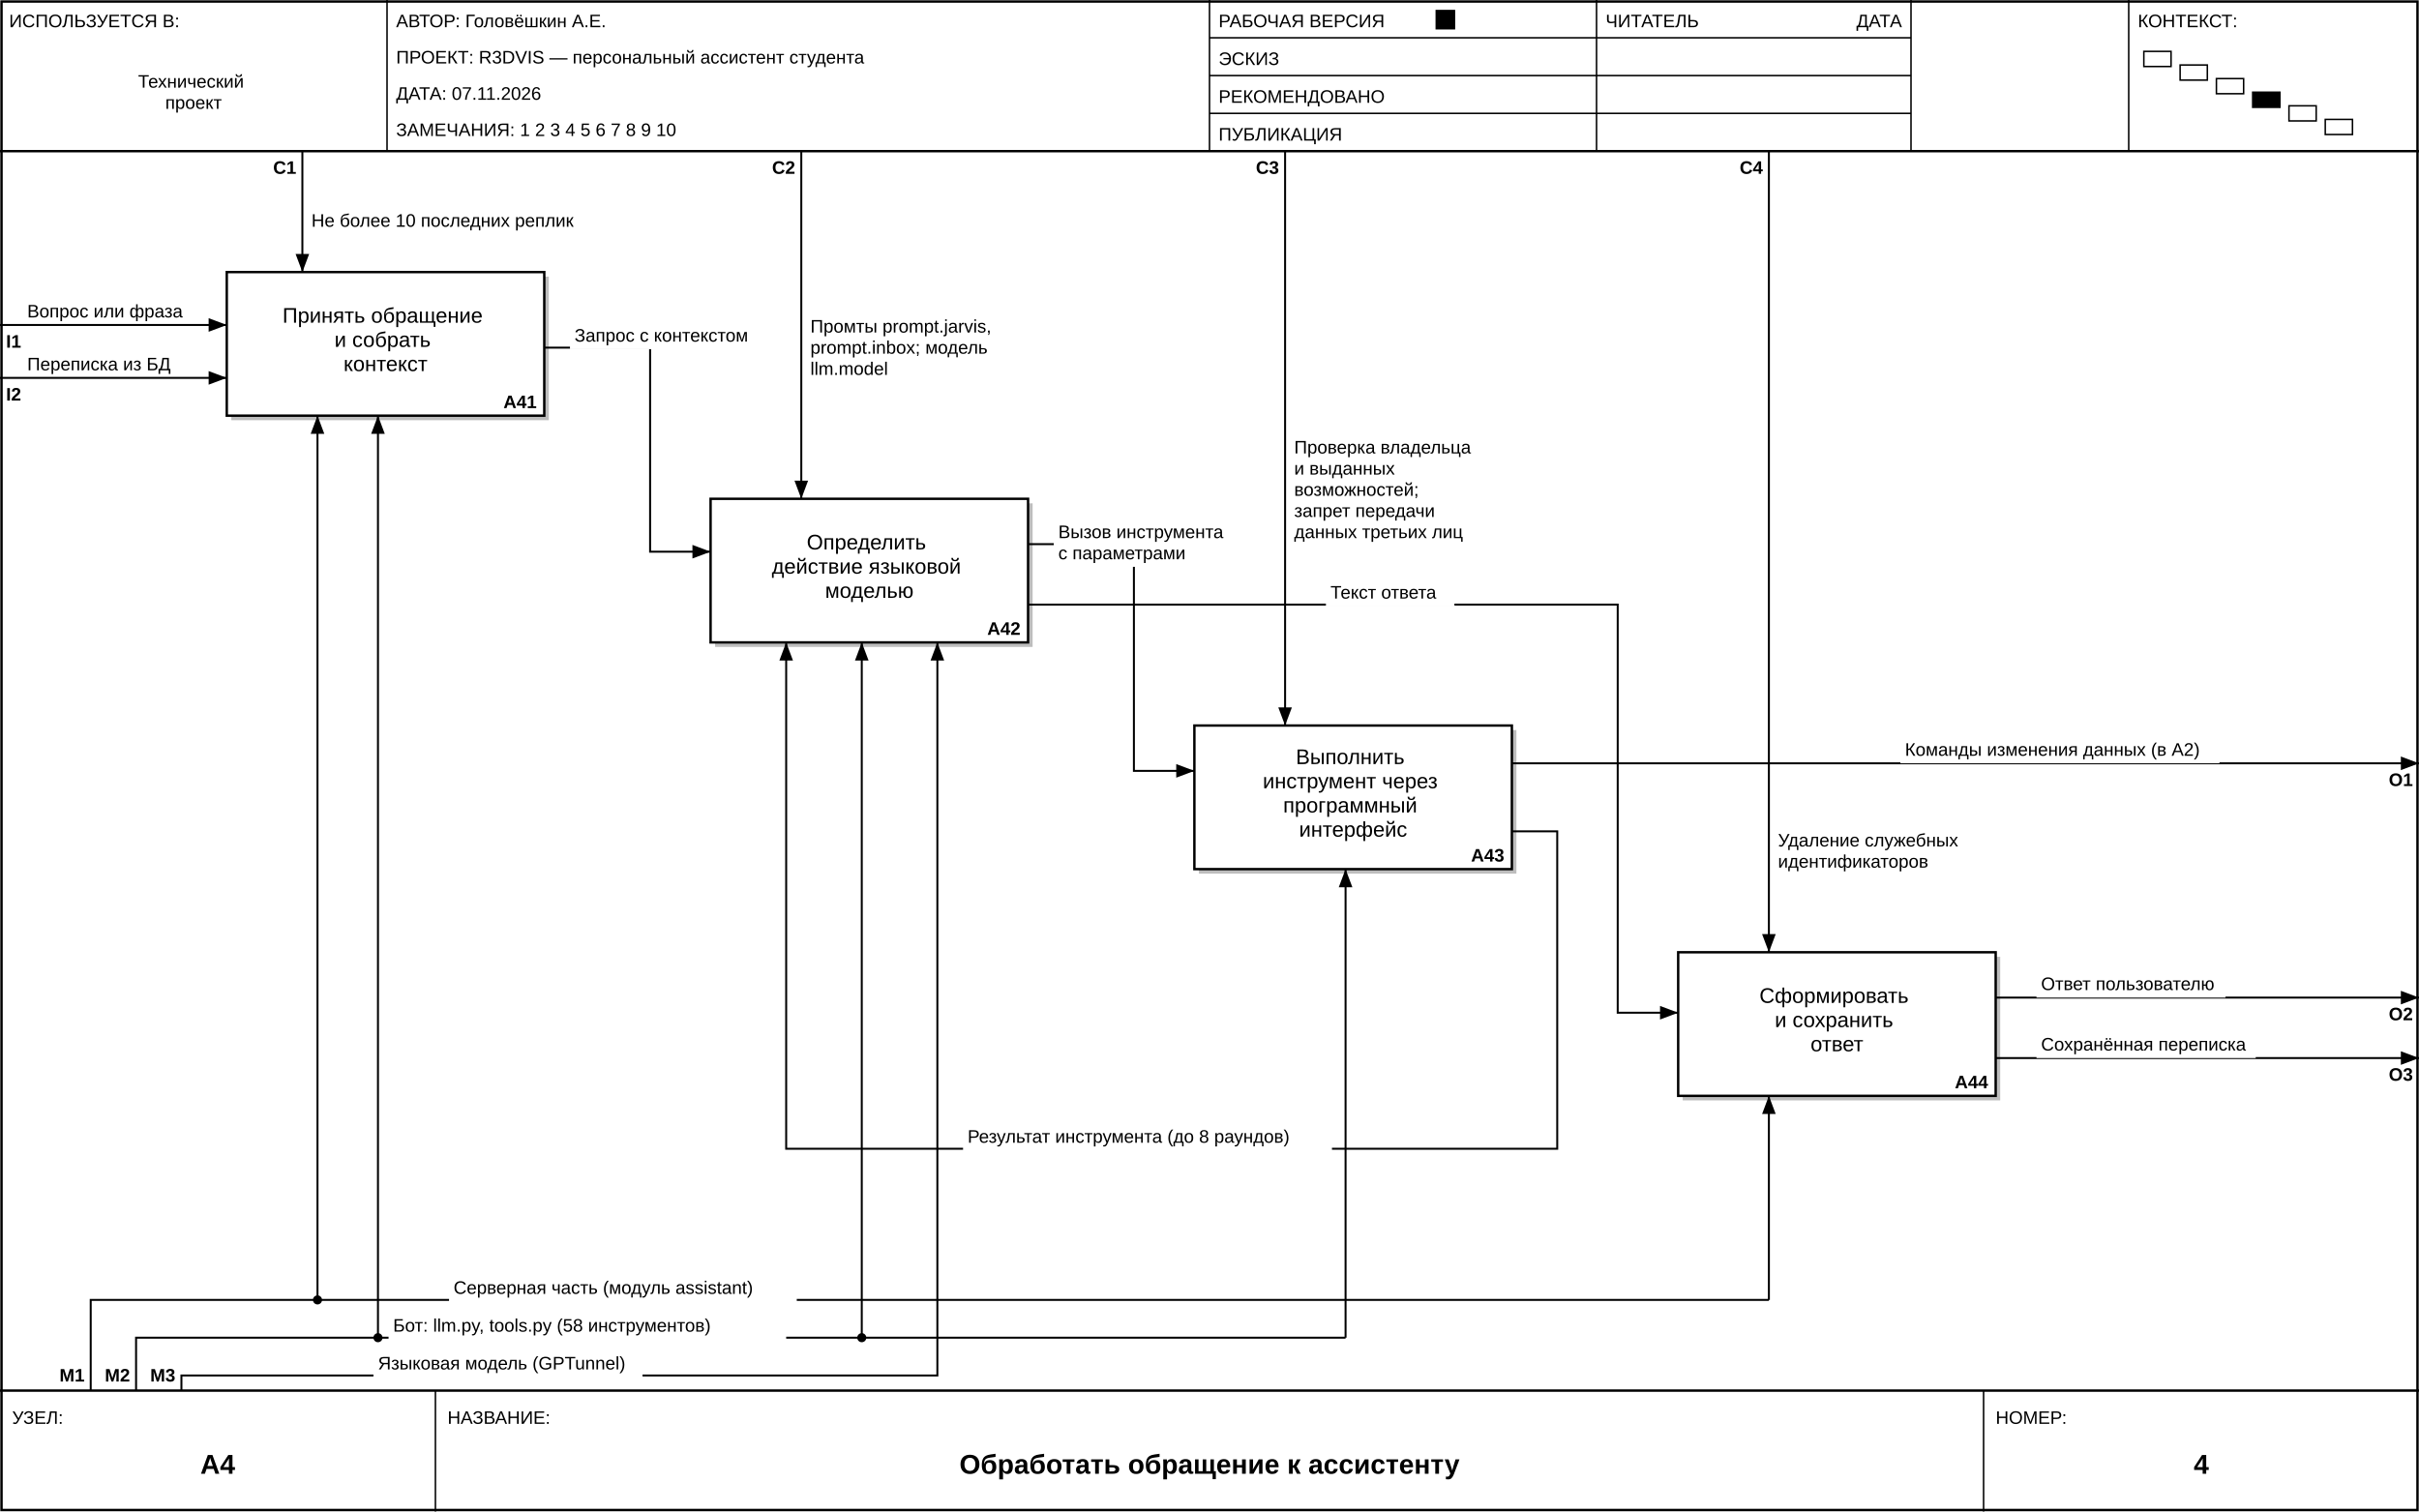
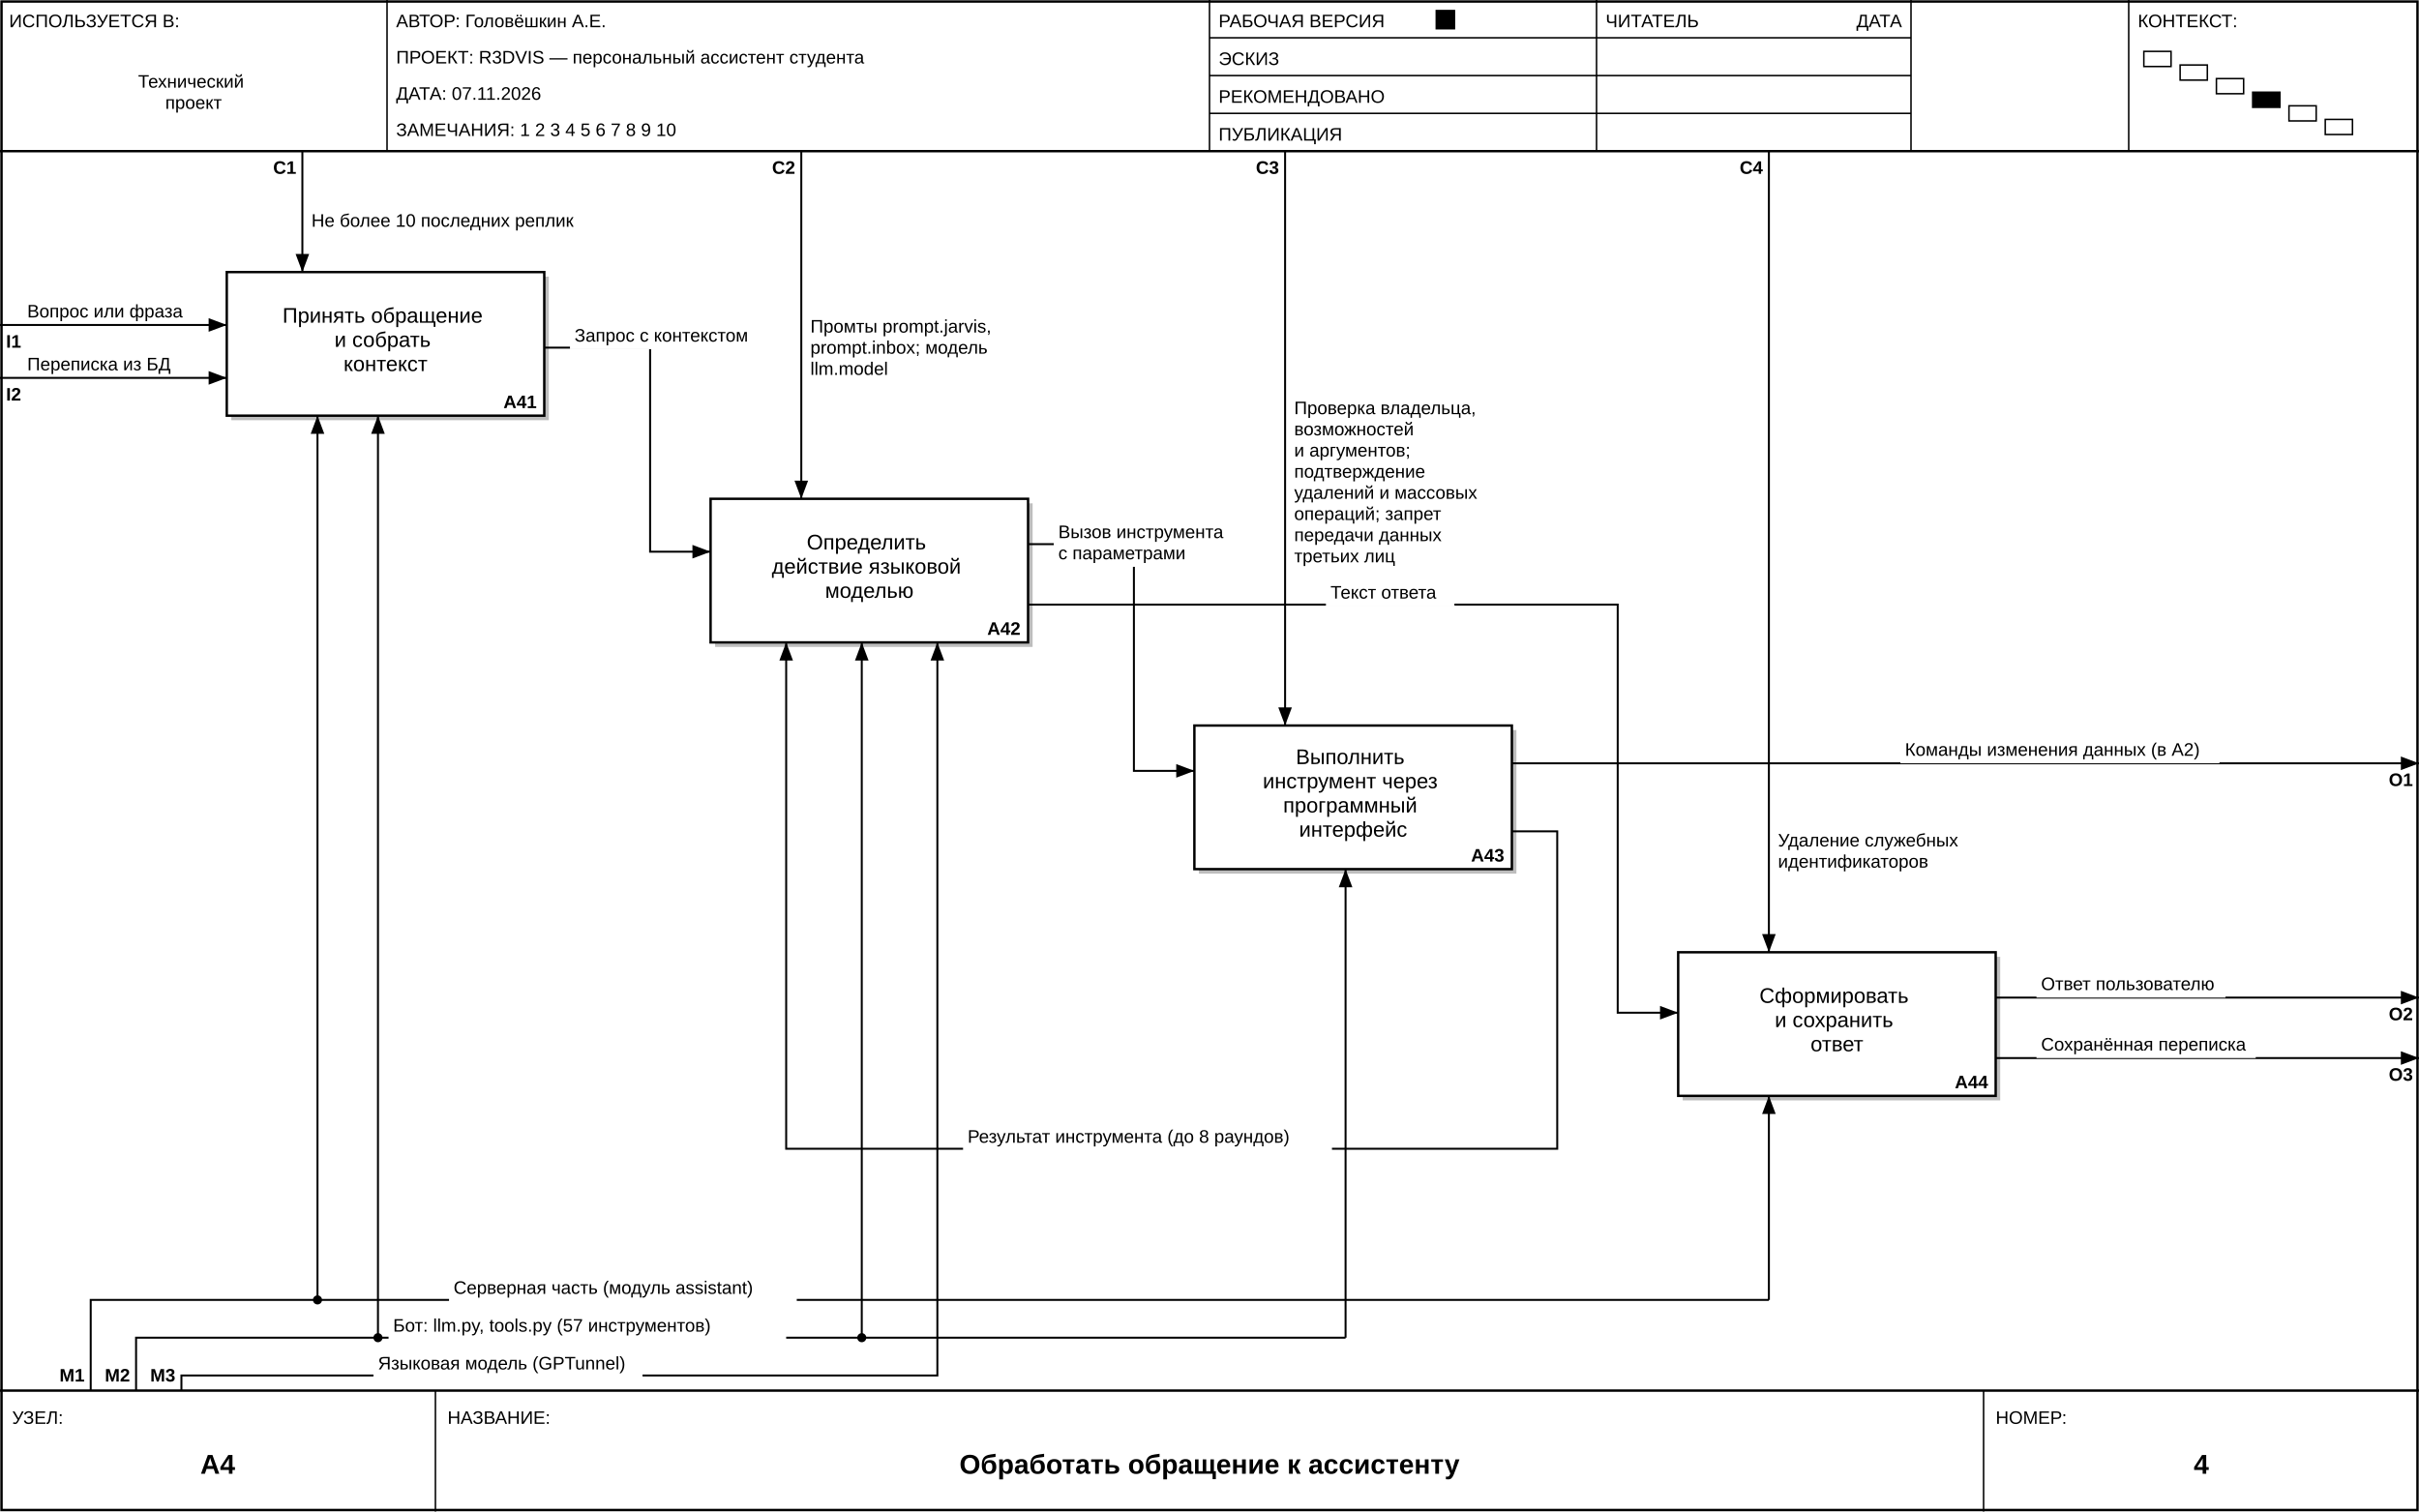
<svg xmlns="http://www.w3.org/2000/svg" width="1600" height="1000" viewBox="0 0 1600 1000">
  <rect width="1600" height="1000" fill="#fff" />
  <rect x="153" y="183" width="210" height="95" fill="#bdbdbd" />
  <rect x="150" y="180" width="210" height="95" fill="#fff" stroke="#000" stroke-width="1.6" />
  <text x="255.0" y="213.5" font-size="14" text-anchor="middle" font-weight="normal" font-family="'Liberation Sans', Arial, sans-serif">
    <tspan x="255.0" dy="0">Принять обращение</tspan>
    <tspan x="255.0" dy="16">и собрать</tspan>
    <tspan x="255.0" dy="16">контекст</tspan>
  </text>
  <text x="355" y="270" font-size="12" text-anchor="end" font-weight="bold" font-family="'Liberation Sans', Arial, sans-serif">
    <tspan x="355" dy="0">A41</tspan>
  </text>
  <rect x="473" y="333" width="210" height="95" fill="#bdbdbd" />
  <rect x="470" y="330" width="210" height="95" fill="#fff" stroke="#000" stroke-width="1.6" />
  <text x="575.0" y="363.5" font-size="14" text-anchor="middle" font-weight="normal" font-family="'Liberation Sans', Arial, sans-serif">
    <tspan x="575.0" dy="0">Определить</tspan>
    <tspan x="575.0" dy="16">действие языковой</tspan>
    <tspan x="575.0" dy="16">моделью</tspan>
  </text>
  <text x="675" y="420" font-size="12" text-anchor="end" font-weight="bold" font-family="'Liberation Sans', Arial, sans-serif">
    <tspan x="675" dy="0">A42</tspan>
  </text>
  <rect x="793" y="483" width="210" height="95" fill="#bdbdbd" />
  <rect x="790" y="480" width="210" height="95" fill="#fff" stroke="#000" stroke-width="1.6" />
  <text x="895.0" y="505.5" font-size="14" text-anchor="middle" font-weight="normal" font-family="'Liberation Sans', Arial, sans-serif">
    <tspan x="895.0" dy="0">Выполнить</tspan>
    <tspan x="895.0" dy="16">инструмент через</tspan>
    <tspan x="895.0" dy="16">программный</tspan>
    <tspan x="895.0" dy="16">интерфейс</tspan>
  </text>
  <text x="995" y="570" font-size="12" text-anchor="end" font-weight="bold" font-family="'Liberation Sans', Arial, sans-serif">
    <tspan x="995" dy="0">A43</tspan>
  </text>
  <rect x="1113" y="633" width="210" height="95" fill="#bdbdbd" />
  <rect x="1110" y="630" width="210" height="95" fill="#fff" stroke="#000" stroke-width="1.6" />
  <text x="1215.0" y="663.5" font-size="14" text-anchor="middle" font-weight="normal" font-family="'Liberation Sans', Arial, sans-serif">
    <tspan x="1215.0" dy="0">Сформировать</tspan>
    <tspan x="1215.0" dy="16">и сохранить</tspan>
    <tspan x="1215.0" dy="16">ответ</tspan>
  </text>
  <text x="1315" y="720" font-size="12" text-anchor="end" font-weight="bold" font-family="'Liberation Sans', Arial, sans-serif">
    <tspan x="1315" dy="0">A44</tspan>
  </text>
  <polyline points="200,100 200,180" fill="none" stroke="#000" stroke-width="1.3" />
  <polygon points="200,180 195.5,168 204.5,168" fill="#000" />
  <text x="196" y="115" font-size="12" text-anchor="end" font-weight="bold" font-family="'Liberation Sans', Arial, sans-serif">
    <tspan x="196" dy="0">C1</tspan>
  </text>
  <rect x="203" y="138" width="191" height="17" fill="#fff" />
  <text x="206" y="150" font-size="12" text-anchor="start" font-weight="normal" font-family="'Liberation Sans', Arial, sans-serif">
    <tspan x="206" dy="0">Не более 10 последних реплик</tspan>
  </text>
  <polyline points="530,100 530,330" fill="none" stroke="#000" stroke-width="1.3" />
  <polygon points="530,330 525.5,318 534.5,318" fill="#000" />
  <text x="526" y="115" font-size="12" text-anchor="end" font-weight="bold" font-family="'Liberation Sans', Arial, sans-serif">
    <tspan x="526" dy="0">C2</tspan>
  </text>
  <rect x="533" y="208" width="145" height="45" fill="#fff" />
  <text x="536" y="220" font-size="12" text-anchor="start" font-weight="normal" font-family="'Liberation Sans', Arial, sans-serif">
    <tspan x="536" dy="0">Промты prompt.jarvis,</tspan>
    <tspan x="536" dy="14">prompt.inbox; модель</tspan>
    <tspan x="536" dy="14">llm.model</tspan>
  </text>
  <polyline points="850,100 850,480" fill="none" stroke="#000" stroke-width="1.3" />
  <polygon points="850,480 845.5,468 854.5,468" fill="#000" />
  <text x="846" y="115" font-size="12" text-anchor="end" font-weight="bold" font-family="'Liberation Sans', Arial, sans-serif">
    <tspan x="846" dy="0">C3</tspan>
  </text>
-   <rect x="853" y="288" width="125" height="73" fill="#fff" />
-   <text x="856" y="300" font-size="12" text-anchor="start" font-weight="normal" font-family="'Liberation Sans', Arial, sans-serif">
-     <tspan x="856" dy="0">Проверка владельца</tspan>
-     <tspan x="856" dy="14">и выданных</tspan>
-     <tspan x="856" dy="14">возможностей;</tspan>
-     <tspan x="856" dy="14">запрет передачи</tspan>
-     <tspan x="856" dy="14">данных третьих лиц</tspan>
+   <rect x="853" y="262" width="135" height="115" fill="#fff" />
+   <text x="856" y="274" font-size="12" text-anchor="start" font-weight="normal" font-family="'Liberation Sans', Arial, sans-serif">
+     <tspan x="856" dy="0">Проверка владельца,</tspan>
+     <tspan x="856" dy="14">возможностей</tspan>
+     <tspan x="856" dy="14">и аргументов;</tspan>
+     <tspan x="856" dy="14">подтверждение</tspan>
+     <tspan x="856" dy="14">удалений и массовых</tspan>
+     <tspan x="856" dy="14">операций; запрет</tspan>
+     <tspan x="856" dy="14">передачи данных</tspan>
+     <tspan x="856" dy="14">третьих лиц</tspan>
  </text>
  <polyline points="1170,100 1170,630" fill="none" stroke="#000" stroke-width="1.3" />
  <polygon points="1170,630 1165.5,618 1174.5,618" fill="#000" />
  <text x="1166" y="115" font-size="12" text-anchor="end" font-weight="bold" font-family="'Liberation Sans', Arial, sans-serif">
    <tspan x="1166" dy="0">C4</tspan>
  </text>
  <rect x="1173" y="548" width="125" height="31" fill="#fff" />
  <text x="1176" y="560" font-size="12" text-anchor="start" font-weight="normal" font-family="'Liberation Sans', Arial, sans-serif">
    <tspan x="1176" dy="0">Удаление служебных</tspan>
    <tspan x="1176" dy="14">идентификаторов</tspan>
  </text>
  <polyline points="0,215 150,215" fill="none" stroke="#000" stroke-width="1.3" />
  <polygon points="150,215 138,210.5 138,219.5" fill="#000" />
  <text x="4" y="230" font-size="12" text-anchor="start" font-weight="bold" font-family="'Liberation Sans', Arial, sans-serif">
    <tspan x="4" dy="0">I1</tspan>
  </text>
  <text x="18" y="210" font-size="12" text-anchor="start" font-weight="normal" font-family="'Liberation Sans', Arial, sans-serif">
    <tspan x="18" dy="0">Вопрос или фраза</tspan>
  </text>
  <polyline points="0,250 150,250" fill="none" stroke="#000" stroke-width="1.3" />
  <polygon points="150,250 138,245.5 138,254.5" fill="#000" />
  <text x="4" y="265" font-size="12" text-anchor="start" font-weight="bold" font-family="'Liberation Sans', Arial, sans-serif">
    <tspan x="4" dy="0">I2</tspan>
  </text>
  <text x="18" y="245" font-size="12" text-anchor="start" font-weight="normal" font-family="'Liberation Sans', Arial, sans-serif">
    <tspan x="18" dy="0">Переписка из БД</tspan>
  </text>
  <polyline points="360,230 430,230 430,365 470,365" fill="none" stroke="#000" stroke-width="1.3" />
  <polygon points="470,365 458,360.5 458,369.5" fill="#000" />
  <rect x="377" y="214" width="131" height="17" fill="#fff" />
  <text x="380" y="226" font-size="12" text-anchor="start" font-weight="normal" font-family="'Liberation Sans', Arial, sans-serif">
    <tspan x="380" dy="0">Запрос с контекстом</tspan>
  </text>
  <polyline points="680,360 750,360 750,510 790,510" fill="none" stroke="#000" stroke-width="1.3" />
  <polygon points="790,510 778,505.5 778,514.5" fill="#000" />
  <rect x="697" y="344" width="118" height="31" fill="#fff" />
  <text x="700" y="356" font-size="12" text-anchor="start" font-weight="normal" font-family="'Liberation Sans', Arial, sans-serif">
    <tspan x="700" dy="0">Вызов инструмента</tspan>
    <tspan x="700" dy="14">с параметрами</tspan>
  </text>
  <polyline points="680,400 1070,400 1070,670 1110,670" fill="none" stroke="#000" stroke-width="1.3" />
  <polygon points="1110,670 1098,665.5 1098,674.5" fill="#000" />
  <rect x="877" y="384" width="85" height="17" fill="#fff" />
  <text x="880" y="396" font-size="12" text-anchor="start" font-weight="normal" font-family="'Liberation Sans', Arial, sans-serif">
    <tspan x="880" dy="0">Текст ответа</tspan>
  </text>
  <polyline points="1000,550 1030,550 1030,760 520,760 520,425" fill="none" stroke="#000" stroke-width="1.3" />
  <polygon points="520,425 515.5,437 524.5,437" fill="#000" />
  <rect x="637" y="744" width="244" height="17" fill="#fff" />
  <text x="640" y="756" font-size="12" text-anchor="start" font-weight="normal" font-family="'Liberation Sans', Arial, sans-serif">
    <tspan x="640" dy="0">Результат инструмента (до 8 раундов)</tspan>
  </text>
  <polyline points="1000,505 1600,505" fill="none" stroke="#000" stroke-width="1.3" />
  <polygon points="1600,505 1588,500.5 1588,509.5" fill="#000" />
  <text x="1596" y="520" font-size="12" text-anchor="end" font-weight="bold" font-family="'Liberation Sans', Arial, sans-serif">
    <tspan x="1596" dy="0">O1</tspan>
  </text>
  <rect x="1257" y="488" width="211" height="17" fill="#fff" />
  <text x="1260" y="500" font-size="12" text-anchor="start" font-weight="normal" font-family="'Liberation Sans', Arial, sans-serif">
    <tspan x="1260" dy="0">Команды изменения данных (в A2)</tspan>
  </text>
  <polyline points="1320,660 1600,660" fill="none" stroke="#000" stroke-width="1.3" />
  <polygon points="1600,660 1588,655.5 1588,664.5" fill="#000" />
  <text x="1596" y="675" font-size="12" text-anchor="end" font-weight="bold" font-family="'Liberation Sans', Arial, sans-serif">
    <tspan x="1596" dy="0">O2</tspan>
  </text>
  <rect x="1347" y="643" width="125" height="17" fill="#fff" />
  <text x="1350" y="655" font-size="12" text-anchor="start" font-weight="normal" font-family="'Liberation Sans', Arial, sans-serif">
    <tspan x="1350" dy="0">Ответ пользователю</tspan>
  </text>
  <polyline points="1320,700 1600,700" fill="none" stroke="#000" stroke-width="1.3" />
  <polygon points="1600,700 1588,695.5 1588,704.5" fill="#000" />
  <text x="1596" y="715" font-size="12" text-anchor="end" font-weight="bold" font-family="'Liberation Sans', Arial, sans-serif">
    <tspan x="1596" dy="0">O3</tspan>
  </text>
  <rect x="1347" y="683" width="145" height="17" fill="#fff" />
  <text x="1350" y="695" font-size="12" text-anchor="start" font-weight="normal" font-family="'Liberation Sans', Arial, sans-serif">
    <tspan x="1350" dy="0">Сохранённая переписка</tspan>
  </text>
  <polyline points="60,920 60,860 1170,860" fill="none" stroke="#000" stroke-width="1.3" />
  <text x="56" y="914" font-size="12" text-anchor="end" font-weight="bold" font-family="'Liberation Sans', Arial, sans-serif">
    <tspan x="56" dy="0">M1</tspan>
  </text>
  <polyline points="210,860 210,275" fill="none" stroke="#000" stroke-width="1.3" />
  <polygon points="210,275 205.5,287 214.5,287" fill="#000" />
  <circle cx="210" cy="860" r="3" fill="#000" />
  <polyline points="1170,860 1170,725" fill="none" stroke="#000" stroke-width="1.3" />
  <polygon points="1170,725 1165.5,737 1174.5,737" fill="#000" />
  <rect x="297" y="844" width="230" height="17" fill="#fff" />
  <text x="300" y="856" font-size="12" text-anchor="start" font-weight="normal" font-family="'Liberation Sans', Arial, sans-serif">
    <tspan x="300" dy="0">Серверная часть (модуль assistant)</tspan>
  </text>
  <polyline points="90,920 90,885 890,885" fill="none" stroke="#000" stroke-width="1.3" />
  <text x="86" y="914" font-size="12" text-anchor="end" font-weight="bold" font-family="'Liberation Sans', Arial, sans-serif">
    <tspan x="86" dy="0">M2</tspan>
  </text>
  <polyline points="250,885 250,275" fill="none" stroke="#000" stroke-width="1.3" />
  <polygon points="250,275 245.5,287 254.5,287" fill="#000" />
  <circle cx="250" cy="885" r="3" fill="#000" />
  <polyline points="570,885 570,425" fill="none" stroke="#000" stroke-width="1.3" />
  <polygon points="570,425 565.5,437 574.5,437" fill="#000" />
  <circle cx="570" cy="885" r="3" fill="#000" />
  <polyline points="890,885 890,575" fill="none" stroke="#000" stroke-width="1.3" />
  <polygon points="890,575 885.5,587 894.5,587" fill="#000" />
  <rect x="257" y="869" width="263" height="17" fill="#fff" />
  <text x="260" y="881" font-size="12" text-anchor="start" font-weight="normal" font-family="'Liberation Sans', Arial, sans-serif">
-     <tspan x="260" dy="0">Бот: llm.py, tools.py (58 инструментов)</tspan>
+     <tspan x="260" dy="0">Бот: llm.py, tools.py (57 инструментов)</tspan>
  </text>
  <polyline points="120,920 120,910 620,910 620,425" fill="none" stroke="#000" stroke-width="1.3" />
  <polygon points="620,425 615.5,437 624.5,437" fill="#000" />
  <text x="116" y="914" font-size="12" text-anchor="end" font-weight="bold" font-family="'Liberation Sans', Arial, sans-serif">
    <tspan x="116" dy="0">M3</tspan>
  </text>
  <rect x="247" y="894" width="178" height="17" fill="#fff" />
  <text x="250" y="906" font-size="12" text-anchor="start" font-weight="normal" font-family="'Liberation Sans', Arial, sans-serif">
    <tspan x="250" dy="0">Языковая модель (GPTunnel)</tspan>
  </text>
  <rect x="1" y="1" width="1598" height="998" fill="none" stroke="#000" stroke-width="1.6" />
  <line x1="0" y1="100" x2="1600" y2="100" stroke="#000" stroke-width="1.6" />
  <line x1="0" y1="920" x2="1600" y2="920" stroke="#000" stroke-width="1.6" />
  <line x1="256" y1="0" x2="256" y2="100" stroke="#000" stroke-width="1" />
  <line x1="800" y1="0" x2="800" y2="100" stroke="#000" stroke-width="1" />
  <line x1="1056" y1="0" x2="1056" y2="100" stroke="#000" stroke-width="1" />
  <line x1="1264" y1="0" x2="1264" y2="100" stroke="#000" stroke-width="1" />
  <line x1="1408" y1="0" x2="1408" y2="100" stroke="#000" stroke-width="1" />
  <line x1="800" y1="25" x2="1264" y2="25" stroke="#000" stroke-width="1" />
  <line x1="800" y1="50" x2="1264" y2="50" stroke="#000" stroke-width="1" />
  <line x1="800" y1="75" x2="1264" y2="75" stroke="#000" stroke-width="1" />
  <text x="6" y="18" font-size="12" text-anchor="start" font-weight="normal" font-family="'Liberation Sans', Arial, sans-serif">
    <tspan x="6" dy="0">ИСПОЛЬЗУЕТСЯ В:</tspan>
  </text>
  <text x="128.0" y="58" font-size="12" text-anchor="middle" font-weight="normal" font-family="'Liberation Sans', Arial, sans-serif">
    <tspan x="128.0" dy="0">Технический</tspan>
    <tspan x="128.0" dy="14">проект</tspan>
  </text>
  <text x="262" y="18" font-size="12" text-anchor="start" font-weight="normal" font-family="'Liberation Sans', Arial, sans-serif">
    <tspan x="262" dy="0">АВТОР:  Головёшкин А.Е.</tspan>
  </text>
  <text x="262" y="42" font-size="12" text-anchor="start" font-weight="normal" font-family="'Liberation Sans', Arial, sans-serif">
    <tspan x="262" dy="0">ПРОЕКТ: R3DVIS — персональный ассистент студента</tspan>
  </text>
  <text x="262" y="66" font-size="12" text-anchor="start" font-weight="normal" font-family="'Liberation Sans', Arial, sans-serif">
    <tspan x="262" dy="0">ДАТА:      07.11.2026</tspan>
  </text>
  <text x="262" y="90" font-size="12" text-anchor="start" font-weight="normal" font-family="'Liberation Sans', Arial, sans-serif">
    <tspan x="262" dy="0">ЗАМЕЧАНИЯ: 1 2 3 4 5 6 7 8 9 10</tspan>
  </text>
  <text x="806" y="18" font-size="12" text-anchor="start" font-weight="normal" font-family="'Liberation Sans', Arial, sans-serif">
    <tspan x="806" dy="0">РАБОЧАЯ ВЕРСИЯ</tspan>
  </text>
  <text x="806" y="43" font-size="12" text-anchor="start" font-weight="normal" font-family="'Liberation Sans', Arial, sans-serif">
    <tspan x="806" dy="0">ЭСКИЗ</tspan>
  </text>
  <text x="806" y="68" font-size="12" text-anchor="start" font-weight="normal" font-family="'Liberation Sans', Arial, sans-serif">
    <tspan x="806" dy="0">РЕКОМЕНДОВАНО</tspan>
  </text>
  <text x="806" y="93" font-size="12" text-anchor="start" font-weight="normal" font-family="'Liberation Sans', Arial, sans-serif">
    <tspan x="806" dy="0">ПУБЛИКАЦИЯ</tspan>
  </text>
  <rect x="950" y="7" width="12" height="12" fill="#000" stroke="#000" stroke-width="1" />
  <text x="1062" y="18" font-size="12" text-anchor="start" font-weight="normal" font-family="'Liberation Sans', Arial, sans-serif">
    <tspan x="1062" dy="0">ЧИТАТЕЛЬ</tspan>
  </text>
  <text x="1258" y="18" font-size="12" text-anchor="end" font-weight="normal" font-family="'Liberation Sans', Arial, sans-serif">
    <tspan x="1258" dy="0">ДАТА</tspan>
  </text>
  <text x="1414" y="18" font-size="12" text-anchor="start" font-weight="normal" font-family="'Liberation Sans', Arial, sans-serif">
    <tspan x="1414" dy="0">КОНТЕКСТ:</tspan>
  </text>
  <rect x="1418" y="34" width="18" height="10" fill="none" stroke="#000" stroke-width="1" />
  <rect x="1442" y="43" width="18" height="10" fill="none" stroke="#000" stroke-width="1" />
  <rect x="1466" y="52" width="18" height="10" fill="none" stroke="#000" stroke-width="1" />
  <rect x="1490" y="61" width="18" height="10" fill="#000" stroke="#000" stroke-width="1" />
  <rect x="1514" y="70" width="18" height="10" fill="none" stroke="#000" stroke-width="1" />
  <rect x="1538" y="79" width="18" height="10" fill="none" stroke="#000" stroke-width="1" />
  <line x1="288" y1="920" x2="288" y2="1000" stroke="#000" stroke-width="1" />
  <line x1="1312" y1="920" x2="1312" y2="1000" stroke="#000" stroke-width="1" />
  <text x="8" y="942" font-size="12" text-anchor="start" font-weight="normal" font-family="'Liberation Sans', Arial, sans-serif">
    <tspan x="8" dy="0">УЗЕЛ:</tspan>
  </text>
  <text x="144" y="975" font-size="18" text-anchor="middle" font-weight="bold" font-family="'Liberation Sans', Arial, sans-serif">
    <tspan x="144" dy="0">A4</tspan>
  </text>
  <text x="296" y="942" font-size="12" text-anchor="start" font-weight="normal" font-family="'Liberation Sans', Arial, sans-serif">
    <tspan x="296" dy="0">НАЗВАНИЕ:</tspan>
  </text>
  <text x="800.0" y="975" font-size="18" text-anchor="middle" font-weight="bold" font-family="'Liberation Sans', Arial, sans-serif">
    <tspan x="800.0" dy="0">Обработать обращение к ассистенту</tspan>
  </text>
  <text x="1320" y="942" font-size="12" text-anchor="start" font-weight="normal" font-family="'Liberation Sans', Arial, sans-serif">
    <tspan x="1320" dy="0">НОМЕР:</tspan>
  </text>
  <text x="1456" y="975" font-size="18" text-anchor="middle" font-weight="bold" font-family="'Liberation Sans', Arial, sans-serif">
    <tspan x="1456" dy="0">4</tspan>
  </text>
</svg>
